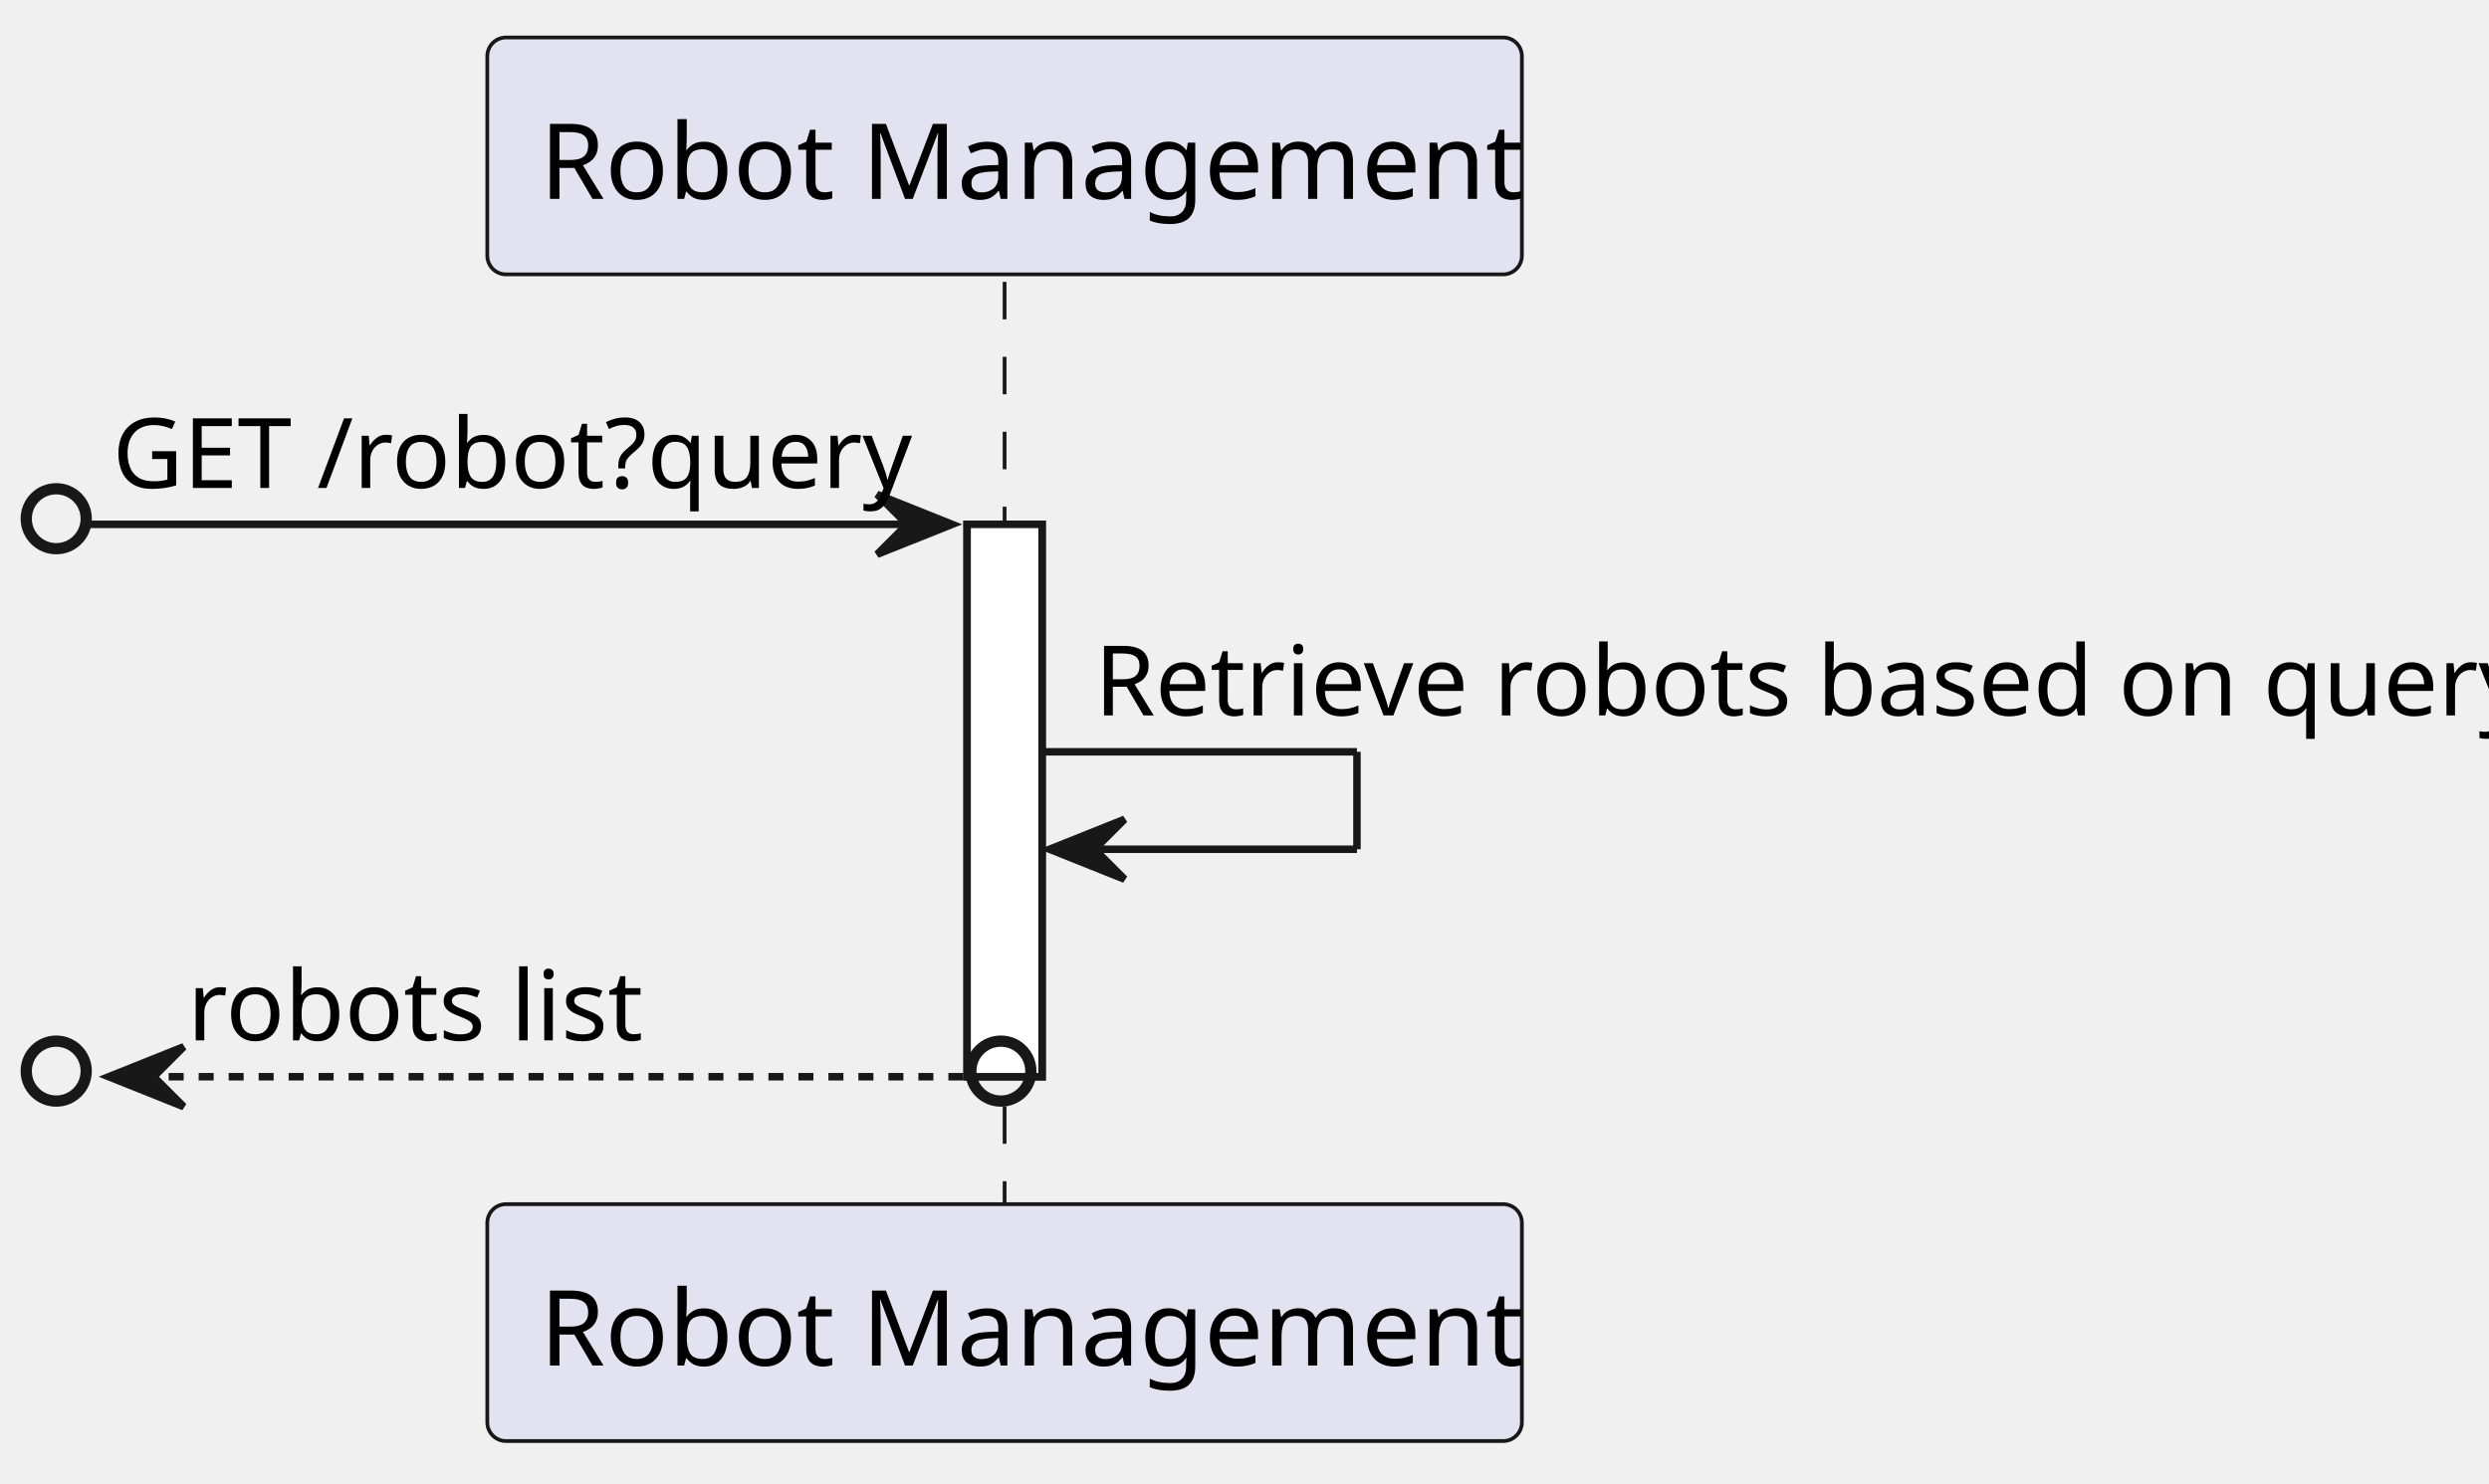
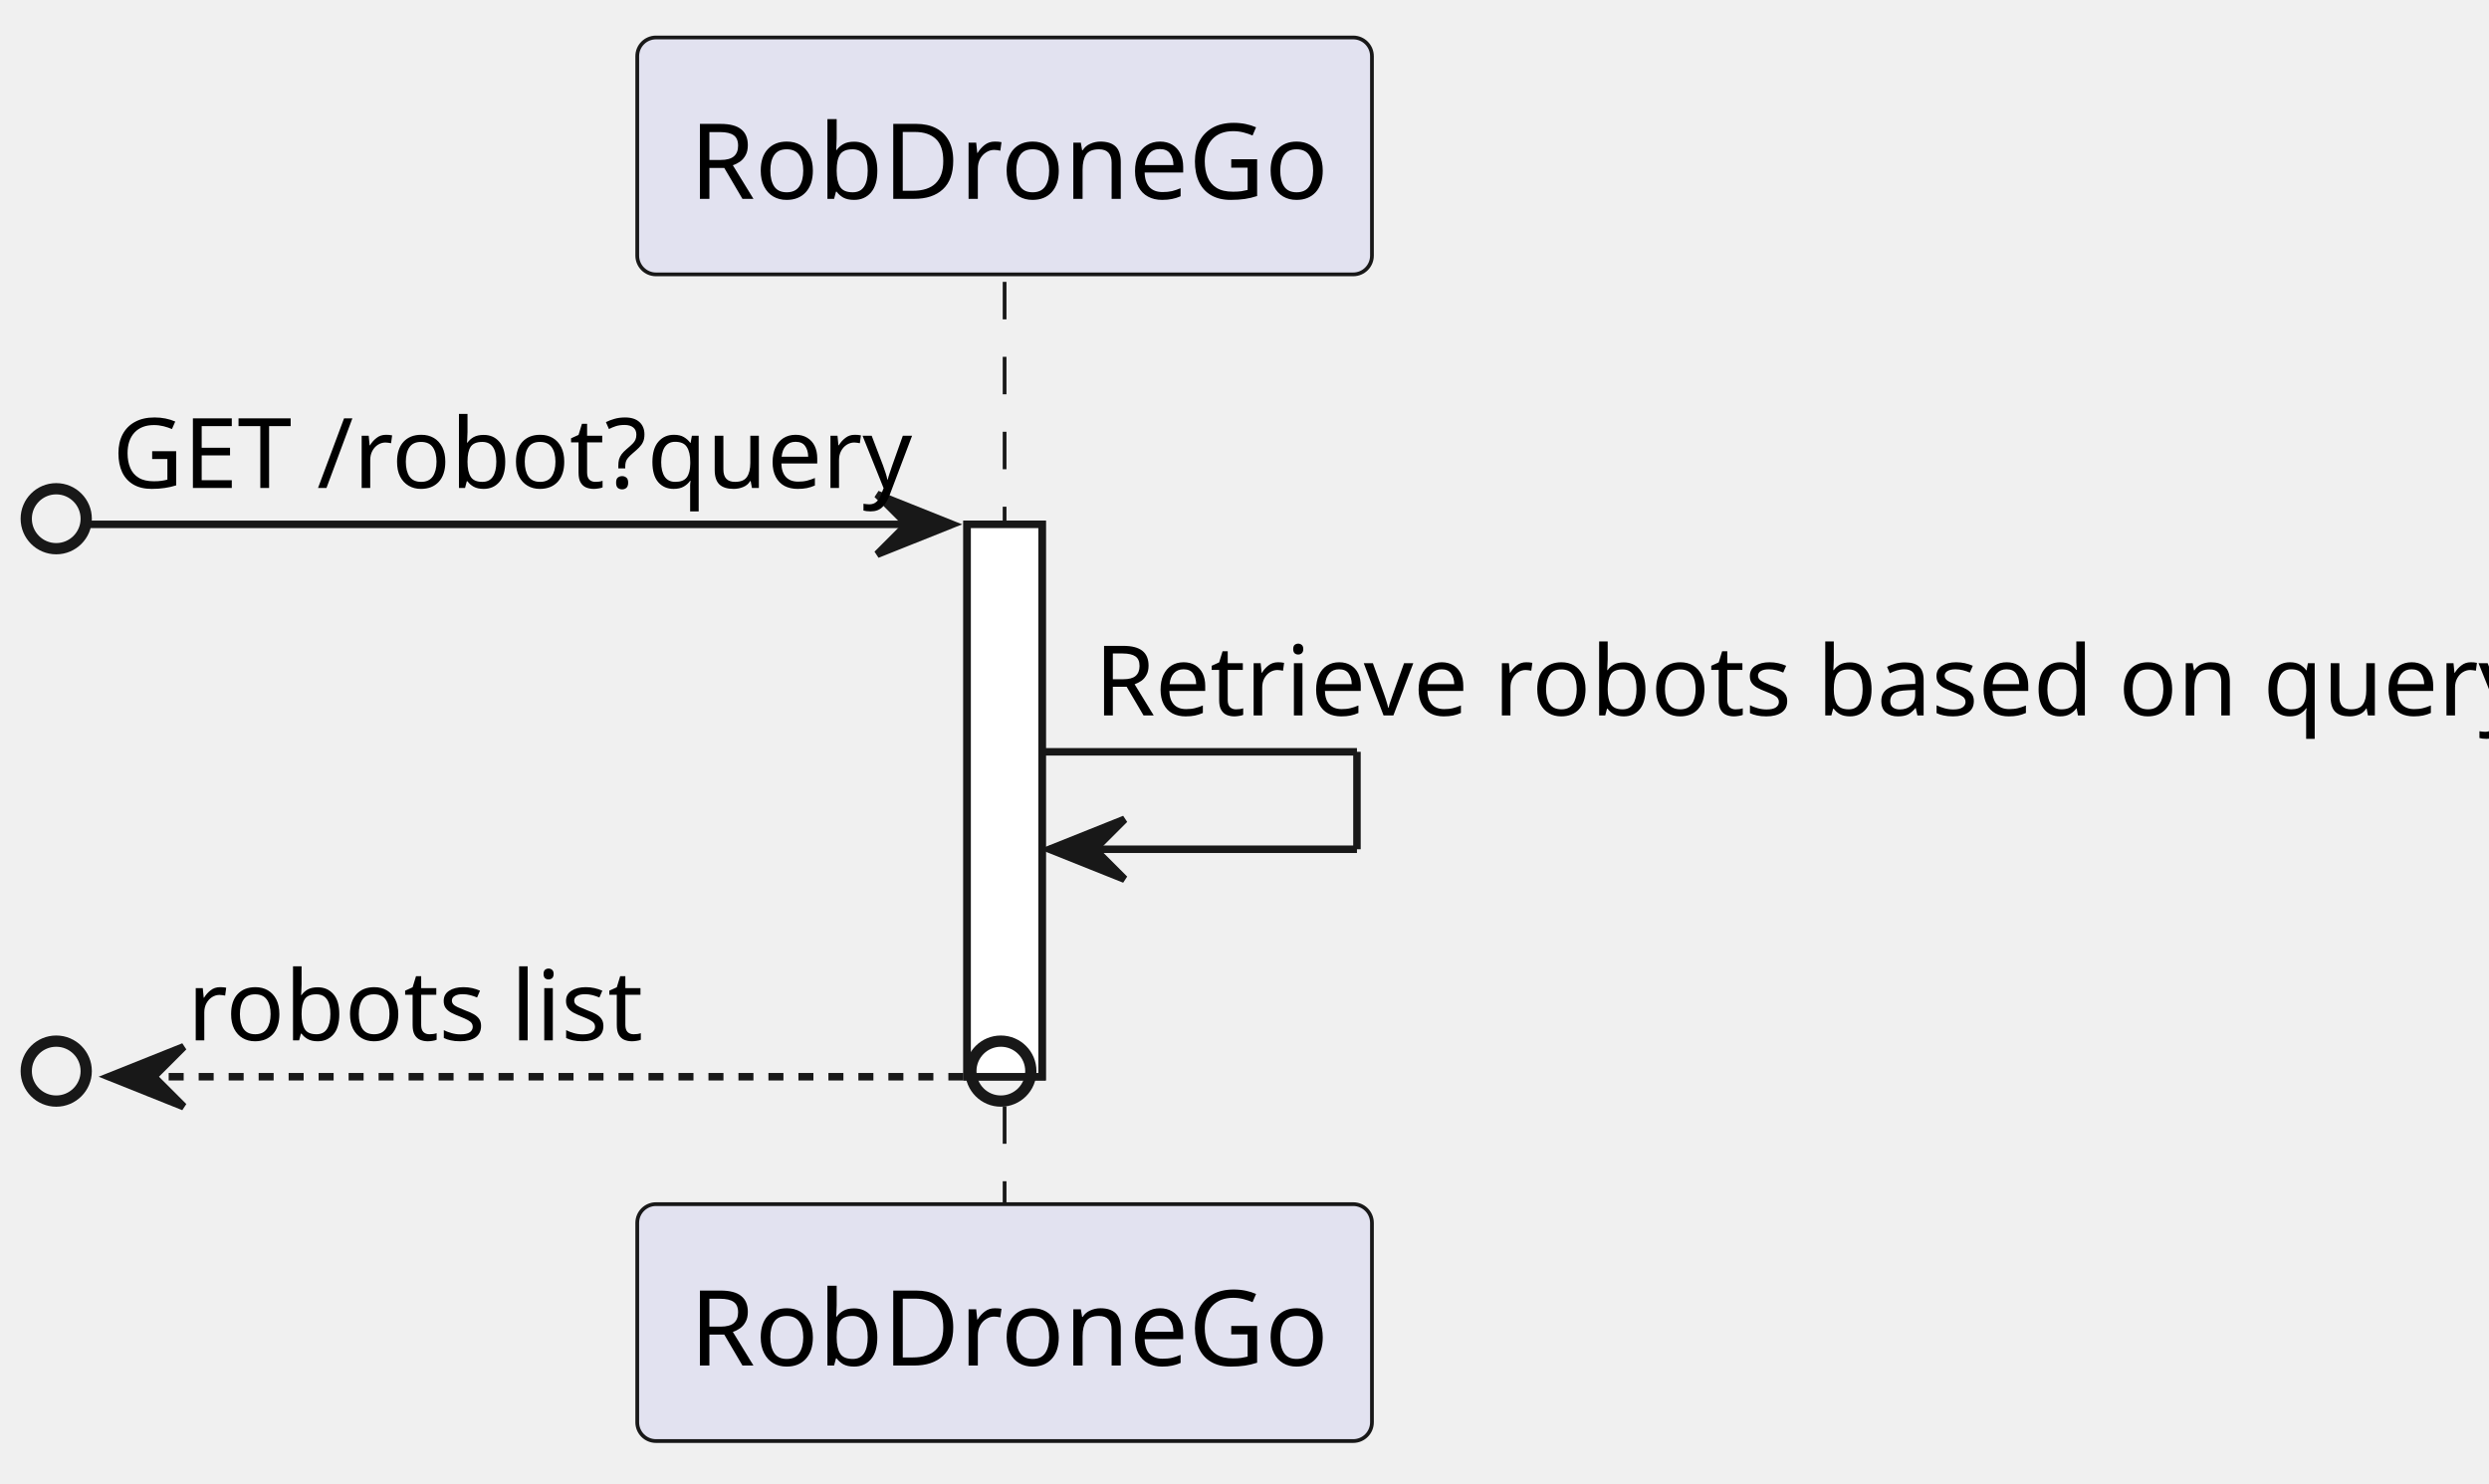
<svg xmlns="http://www.w3.org/2000/svg" contentStyleType="text/css" height="198px" preserveAspectRatio="none" style="width:332px;height:198px;background:#FFFFFF;" version="1.1" viewBox="0 0 332 198" width="332px" zoomAndPan="magnify">
  <defs />
  <g>
    <rect fill="#FFFFFF" height="73.703" style="stroke:#181818;stroke-width:1.0;" width="10" x="129" y="69.961" />
    <line style="stroke:#181818;stroke-width:0.5;stroke-dasharray:5.0,5.0;" x1="134" x2="134" y1="37.609" y2="161.664" />
-     <rect fill="#E2E2F0" height="31.609" rx="2.5" ry="2.5" style="stroke:#181818;stroke-width:0.5;" width="138" x="65" y="5" />
-     <text fill="#000000" font-family="sans-serif" font-size="14" lengthAdjust="spacing" textLength="124" x="72" y="26.533">Robot Management</text>
-     <rect fill="#E2E2F0" height="31.609" rx="2.5" ry="2.5" style="stroke:#181818;stroke-width:0.5;" width="138" x="65" y="160.664" />
-     <text fill="#000000" font-family="sans-serif" font-size="14" lengthAdjust="spacing" textLength="124" x="72" y="182.197">Robot Management</text>
+     <rect fill="#E2E2F0" height="31.609" rx="2.5" ry="2.5" style="stroke:#181818;stroke-width:0.5;" width="98" x="85" y="5" />
+     <text fill="#000000" font-family="sans-serif" font-size="14" lengthAdjust="spacing" textLength="84" x="92" y="26.533">RobDroneGo</text>
+     <rect fill="#E2E2F0" height="31.609" rx="2.5" ry="2.5" style="stroke:#181818;stroke-width:0.5;" width="98" x="85" y="160.664" />
+     <text fill="#000000" font-family="sans-serif" font-size="14" lengthAdjust="spacing" textLength="84" x="92" y="182.197">RobDroneGo</text>
    <rect fill="#FFFFFF" height="73.703" style="stroke:#181818;stroke-width:1.0;" width="10" x="129" y="69.961" />
    <ellipse cx="7.5" cy="69.211" fill="none" rx="4" ry="4" style="stroke:#181818;stroke-width:1.5;" />
    <polygon fill="#181818" points="117,65.961,127,69.961,117,73.961,121,69.961" style="stroke:#181818;stroke-width:1.0;" />
    <line style="stroke:#181818;stroke-width:1.0;" x1="12" x2="123" y1="69.961" y2="69.961" />
    <text fill="#000000" font-family="sans-serif" font-size="13" lengthAdjust="spacing" textLength="102" x="15" y="65.105">GET /robot?query</text>
    <line style="stroke:#181818;stroke-width:1.0;" x1="139" x2="181" y1="100.312" y2="100.312" />
    <line style="stroke:#181818;stroke-width:1.0;" x1="181" x2="181" y1="100.312" y2="113.312" />
    <line style="stroke:#181818;stroke-width:1.0;" x1="140" x2="181" y1="113.312" y2="113.312" />
    <polygon fill="#181818" points="150,109.312,140,113.312,150,117.312,146,113.312" style="stroke:#181818;stroke-width:1.0;" />
    <text fill="#000000" font-family="sans-serif" font-size="13" lengthAdjust="spacing" textLength="179" x="146" y="95.456">Retrieve robots based on query</text>
    <ellipse cx="7.5" cy="142.914" fill="none" rx="4" ry="4" style="stroke:#181818;stroke-width:1.5;" />
    <polygon fill="#181818" points="24.5,139.664,14.5,143.664,24.5,147.664,20.5,143.664" style="stroke:#181818;stroke-width:1.0;" />
    <ellipse cx="133.5" cy="142.914" fill="none" rx="4" ry="4" style="stroke:#181818;stroke-width:1.5;" />
    <line style="stroke:#181818;stroke-width:1.0;stroke-dasharray:2.0,2.0;" x1="22.5" x2="129" y1="143.664" y2="143.664" />
    <text fill="#000000" font-family="sans-serif" font-size="13" lengthAdjust="spacing" textLength="57" x="25" y="138.808">robots list</text>
  </g>
</svg>
